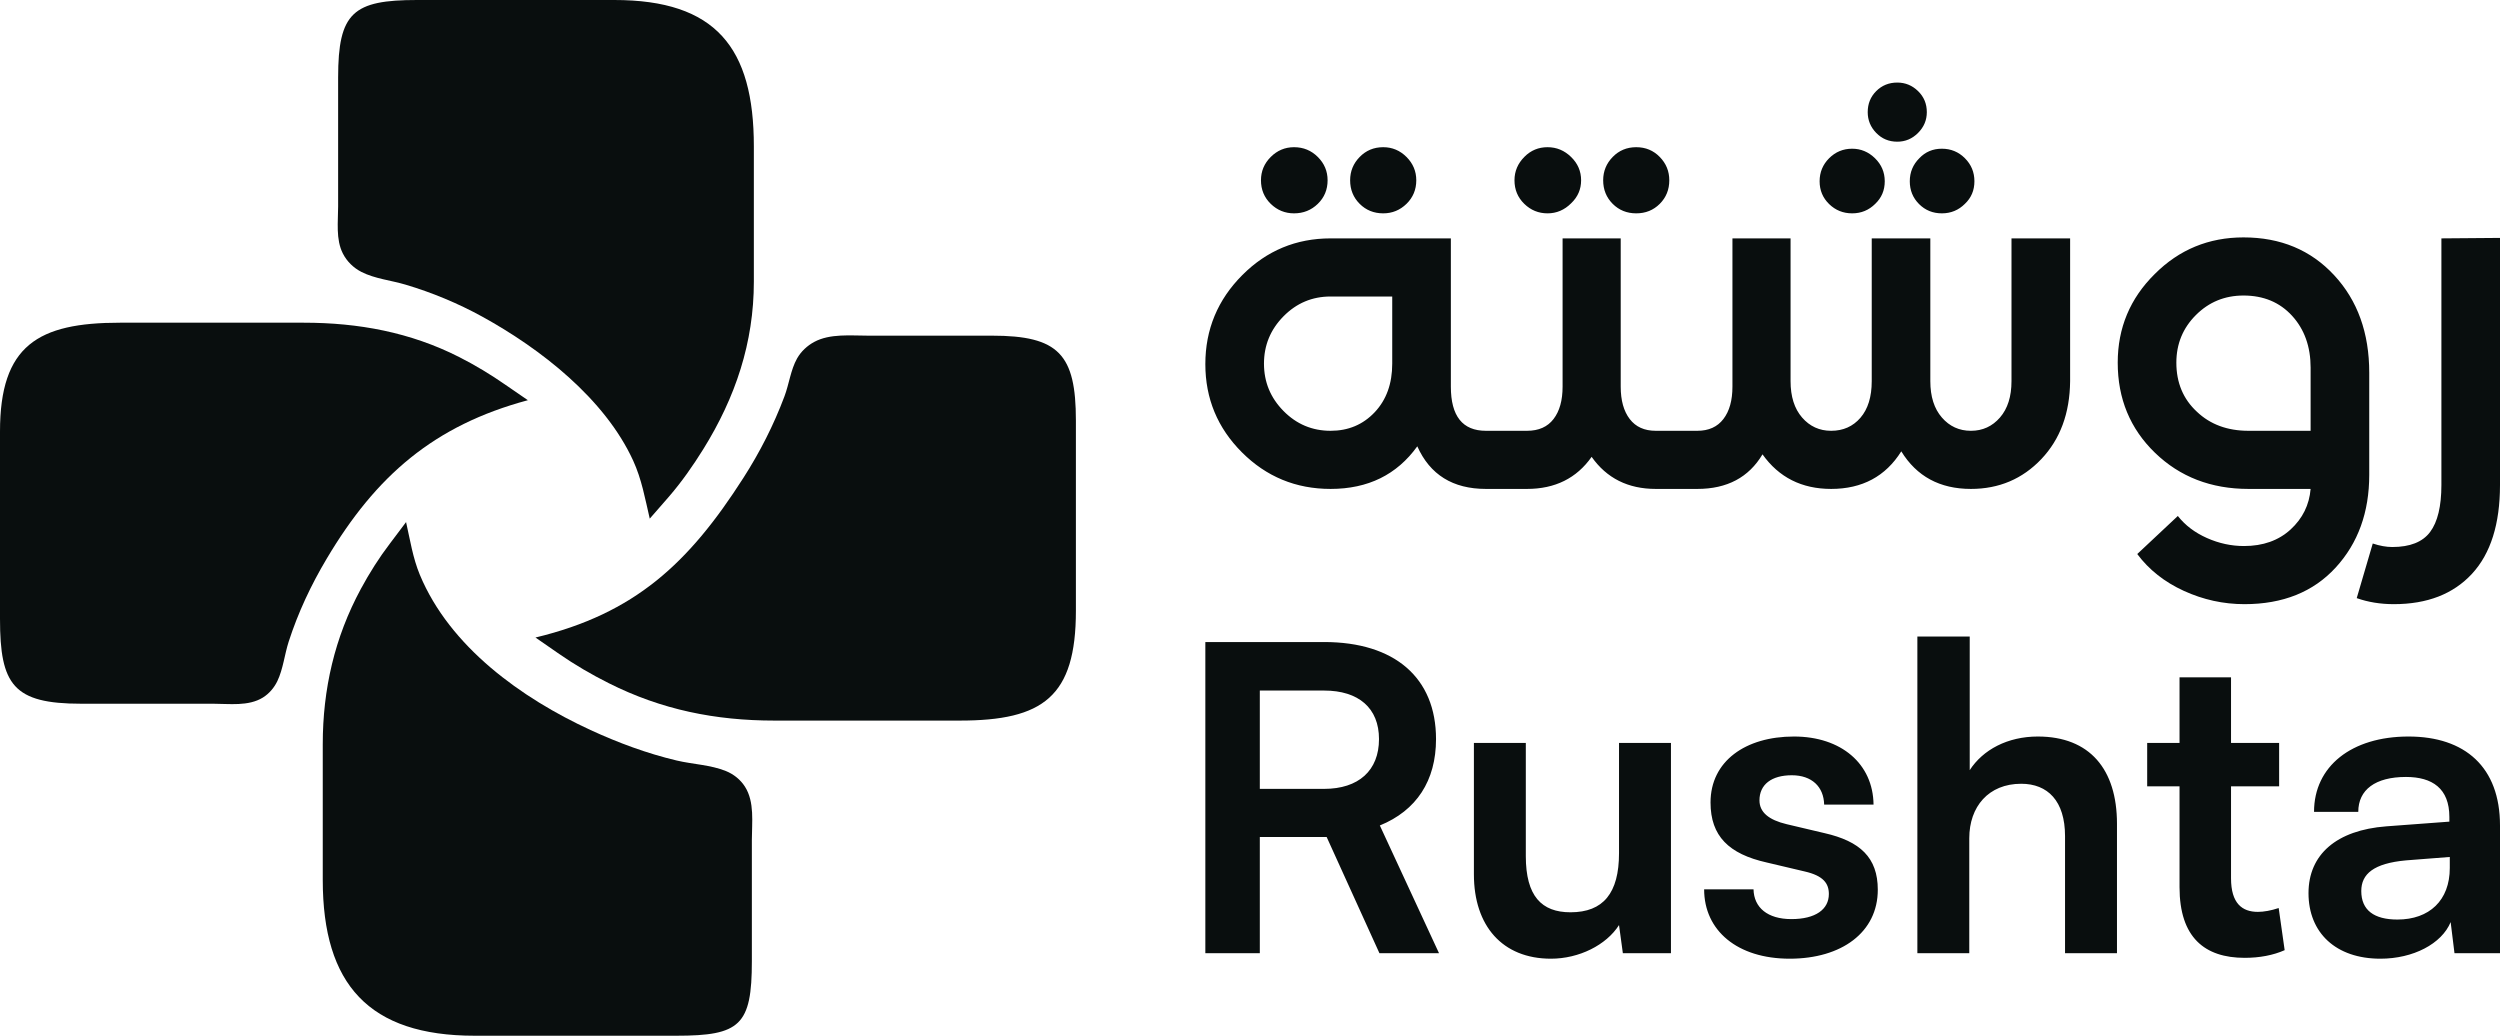
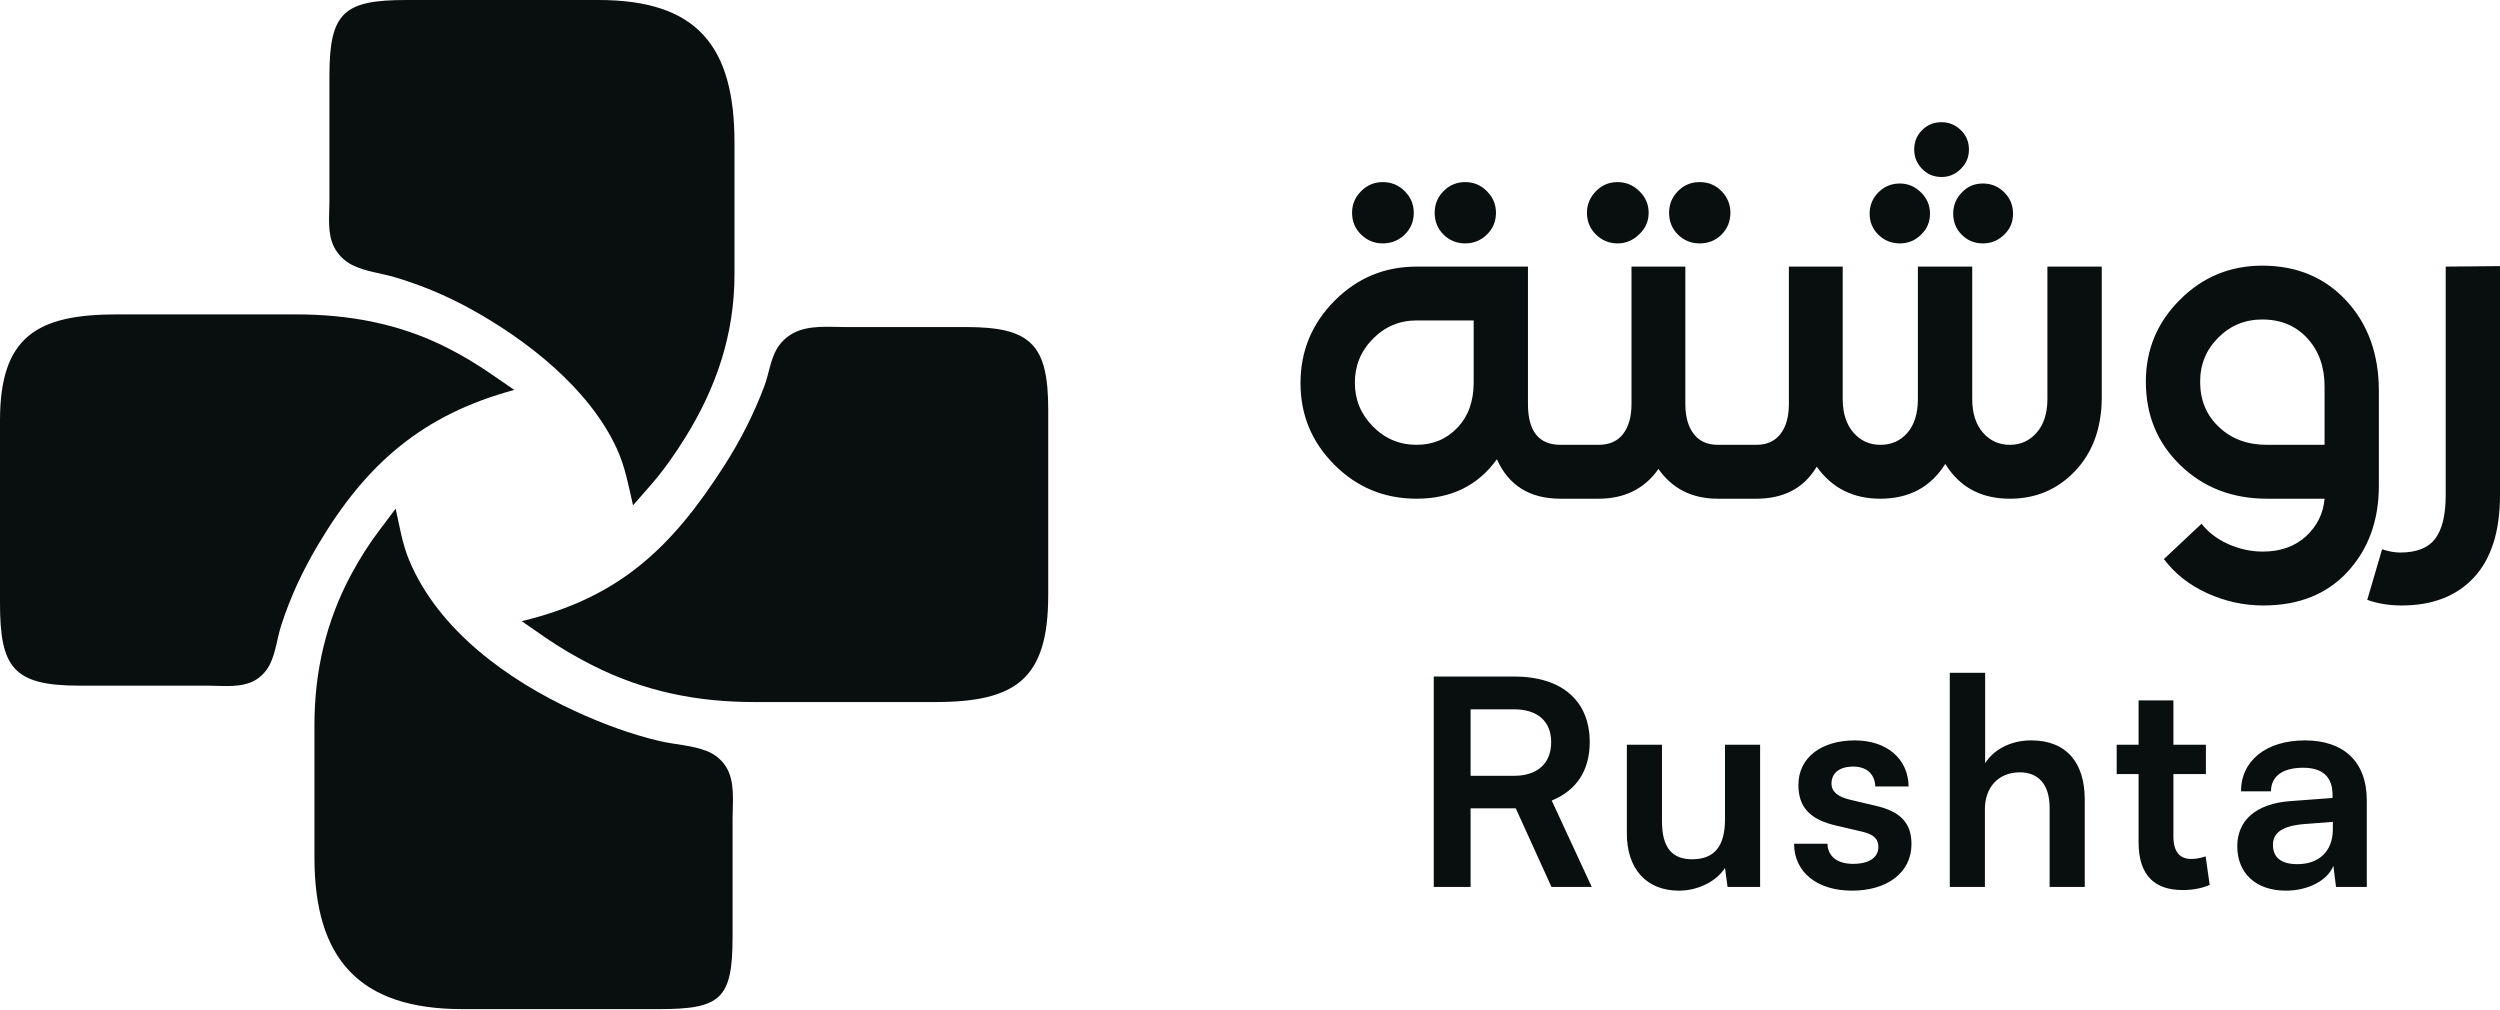
- <svg xmlns="http://www.w3.org/2000/svg" viewBox="0 0 840.88 348.37" width="840.88" height="348.37" role="img" aria-label="Rushta روشتة">
+ <svg xmlns="http://www.w3.org/2000/svg" viewBox="0 0 495.48 200" width="495.48" height="200" role="img" aria-label="Rushta روشتة">
  <g id="mark">
-     <path fill="#090E0E" d="M136.58 175.6C137.93 181.56 138.85 187.63 141.2 193.3C151.3 217.61 175.45 234.86 198.61 245.54C207.9 249.82 217.64 253.44 227.6 255.8C233 257.08 239.03 257.25 244.18 259.35C246.79 260.41 249.07 262.24 250.58 264.62C253.86 269.78 252.89 276.67 252.89 282.49L252.89 323.32C252.89 344.86 248.94 348.37 227.48 348.37L159.65 348.37C124.09 348.37 108.56 331.12 108.56 295.99L108.56 250.32C108.56 231.84 112.54 214.43 121.38 198.07C124.25 192.76 127.51 187.59 131.17 182.8C133 180.41 138.38 173.2 136.58 175.6Z" />
-     <path fill="#090E0E" d="M218.54 174.43C216.97 167.7 215.84 161.21 212.96 154.92C203.39 134.06 181.81 117.28 162.18 106.49C154.05 102.02 145.29 98.38 136.4 95.74C131.56 94.29 126.08 93.77 121.56 91.46C118.89 90.09 116.68 87.94 115.32 85.26C112.9 80.5 113.73 74.57 113.73 69.4L113.73 26.06C113.73 4.2 118.78 0 140.3 0L206.61 0C240.78 0 253.56 16.01 253.56 49.24L253.56 94.74C253.56 115.25 247.37 133.67 236.55 151.08C233.09 156.64 229.33 162.03 225.04 167C222.89 169.49 216.39 176.92 218.54 174.43Z" />
-     <path fill="#090E0E" d="M177.54 134.61C146.07 143.08 126.51 159.92 109.89 187.91C104.59 196.82 100.28 205.98 97.09 215.85C95.72 220.12 95.22 225.06 93.29 229.09C92.22 231.31 90.54 233.3 88.44 234.61C83.57 237.64 77.12 236.7 71.65 236.7L27.31 236.7C4.51 236.7 0 230.38 0 208.14L0 145.16C0 116.17 12.78 108.54 40.36 108.54L102.19 108.54C120.53 108.54 138.02 111.75 154.48 120.11C159.86 122.84 165.1 126.01 170.04 129.45C172.54 131.18 180.05 136.32 177.54 134.61Z" />
-     <path fill="#090E0E" d="M180.12 214.43C213.6 206.37 231.69 189.41 250.01 160.79C255.56 152.14 260.24 142.95 263.85 133.33C265.4 129.22 265.94 124.41 268.09 120.58C269.41 118.23 271.48 116.3 273.84 115.02C279.15 112.14 286.14 112.9 291.98 112.9L333.63 112.9C356.12 112.9 361.88 119.18 361.88 141.47L361.88 205.44C361.88 234.33 350.85 242.37 322.81 242.37L260.48 242.37C240.66 242.37 222.53 238.73 204.74 229.78C199.02 226.91 193.36 223.62 188.1 219.97C185.44 218.13 177.45 212.6 180.12 214.43Z" />
+     <path fill="#090E0E" d="M78.41 100.81C79.19 104.23 79.71 107.72 81.07 110.97C86.86 124.93 100.73 134.84 114.02 140.96C119.36 143.42 124.95 145.5 130.67 146.86C133.77 147.59 137.23 147.69 140.18 148.89C141.68 149.5 142.99 150.55 143.86 151.92C145.74 154.88 145.19 158.84 145.19 162.18L145.19 185.62C145.19 197.98 142.91 200 130.6 200L91.65 200C71.24 200 62.32 190.1 62.32 169.93L62.32 143.71C62.32 133.1 64.61 123.1 69.68 113.71C71.33 110.67 73.2 107.7 75.31 104.94C76.35 103.58 79.44 99.43 78.41 100.81Z" />
+     <path fill="#090E0E" d="M125.46 100.14C124.56 96.27 123.92 92.55 122.26 88.94C116.77 76.96 104.38 67.33 93.11 61.14C88.44 58.57 83.41 56.48 78.31 54.96C75.53 54.13 72.38 53.83 69.79 52.51C68.25 51.72 66.99 50.49 66.21 48.95C64.82 46.21 65.29 42.81 65.29 39.84L65.29 14.96C65.29 2.41 68.19 0 80.55 0L118.62 0C138.23 0 145.57 9.19 145.57 28.27L145.57 54.39C145.57 66.16 142.02 76.74 135.8 86.73C133.82 89.93 131.66 93.02 129.2 95.87C127.96 97.3 124.23 101.57 125.46 100.14Z" />
+     <path fill="#090E0E" d="M101.93 77.28C83.86 82.15 72.63 91.81 63.09 107.88C60.04 113 57.57 118.25 55.74 123.92C54.95 126.37 54.67 129.21 53.56 131.52C52.95 132.8 51.98 133.94 50.78 134.69C47.98 136.43 44.28 135.89 41.13 135.89L15.68 135.89C2.59 135.89 0 132.26 0 119.5L0 83.34C0 66.69 7.34 62.31 23.17 62.31L58.67 62.31C69.19 62.31 79.24 64.15 88.69 68.96C91.77 70.52 94.78 72.34 97.62 74.32C99.05 75.31 103.37 78.26 101.93 77.28Z" />
+     <path fill="#090E0E" d="M103.41 123.11C122.63 118.48 133.01 108.74 143.53 92.31C146.72 87.34 149.4 82.07 151.48 76.54C152.37 74.18 152.67 71.42 153.91 69.23C154.67 67.88 155.85 66.77 157.21 66.03C160.26 64.38 164.27 64.82 167.63 64.82L191.54 64.82C204.45 64.82 207.75 68.42 207.75 81.22L207.75 117.94C207.75 134.53 201.42 139.14 185.33 139.14L149.54 139.14C138.17 139.14 127.76 137.06 117.54 131.92C114.26 130.27 111.01 128.38 107.99 126.29C106.46 125.23 101.87 122.06 103.41 123.11Z" />
  </g>
  <g id="arabic" aria-label="روشتة">
-     <path id="arabic-letters" fill="#090E0E" d="M417.89 92.49C426.09 84.28 435.98 80.18 447.55 80.18L488 80.18L488 130.07C488 139.95 491.93 144.9 499.79 144.9L504.85 144.9L504.85 164.45L499.79 164.45C488.67 164.45 480.98 159.67 476.71 150.12C469.85 159.67 460.13 164.45 447.55 164.45C435.87 164.45 425.92 160.34 417.72 152.14C409.52 143.94 405.42 134.06 405.42 122.48C405.42 110.8 409.58 100.8 417.89 92.49ZM425.14 122.31C425.14 128.49 427.33 133.8 431.71 138.24C436.09 142.68 441.37 144.9 447.55 144.9C453.51 144.9 458.45 142.82 462.38 138.66C466.31 134.5 468.28 129.06 468.28 122.31L468.28 99.73L447.55 99.73C441.37 99.73 436.09 101.95 431.71 106.39C427.33 110.83 425.14 116.14 425.14 122.31ZM501.48 144.9L513.61 144.9C517.54 144.9 520.52 143.58 522.54 140.94C524.57 138.3 525.58 134.67 525.58 130.07L525.58 80.18L545.13 80.18L545.13 130.07C545.13 134.67 546.14 138.3 548.16 140.94C550.18 143.58 553.1 144.9 556.92 144.9L569.22 144.9L569.22 164.45L556.92 164.45C547.6 164.45 540.41 160.85 535.35 153.66C530.3 160.85 523.05 164.45 513.61 164.45L501.48 164.45ZM570.91 144.9C574.73 144.9 577.65 143.58 579.67 140.94C581.7 138.3 582.71 134.67 582.71 130.07L582.71 80.18L602.26 80.18L602.26 128.21C602.26 133.38 603.55 137.45 606.13 140.43C608.72 143.41 611.97 144.9 615.91 144.9C619.95 144.9 623.24 143.44 625.76 140.52C628.29 137.59 629.56 133.49 629.56 128.21L629.56 80.18L649.27 80.18L649.27 128.21C649.27 133.38 650.56 137.45 653.15 140.43C655.73 143.41 658.99 144.9 662.92 144.9C666.86 144.9 670.11 143.41 672.7 140.43C675.28 137.45 676.57 133.38 676.57 128.21L676.57 80.18L696.29 80.18L696.29 128.21C696.18 139 692.95 147.73 686.6 154.42C680.25 161.1 672.36 164.45 662.92 164.45C652.47 164.45 644.67 160.23 639.5 151.81C634.22 160.23 626.35 164.45 615.91 164.45C606.02 164.45 598.32 160.57 592.82 152.82C588.21 160.57 580.91 164.45 570.91 164.45L565.85 164.45L565.85 144.9ZM724.77 92.15C732.97 83.95 742.91 79.85 754.6 79.85C767.07 79.85 777.24 84.09 785.1 92.57C792.97 101.05 796.9 111.98 796.9 125.35L796.9 159.73C796.9 172.31 793.13 182.7 785.61 190.9C778.08 199.1 767.86 203.21 754.94 203.21C747.86 203.21 741.06 201.72 734.54 198.74C728.03 195.76 722.8 191.63 718.87 186.35L732.52 173.55C734.99 176.69 738.25 179.16 742.3 180.96C746.34 182.76 750.5 183.66 754.77 183.66C761.17 183.66 766.4 181.8 770.44 178.1C774.48 174.39 776.73 169.84 777.18 164.45L756.28 164.45C743.7 164.45 733.22 160.4 724.85 152.31C716.48 144.22 712.3 134.11 712.3 121.98C712.3 110.29 716.46 100.35 724.77 92.15ZM738.93 138.49C743.42 142.76 749.21 144.9 756.28 144.9L777.18 144.9L777.18 123.66C777.18 116.58 775.1 110.77 770.95 106.22C766.79 101.67 761.34 99.4 754.6 99.4C748.31 99.4 742.97 101.59 738.59 105.97C734.21 110.35 732.02 115.69 732.02 121.98C732.02 128.72 734.32 134.22 738.93 138.49ZM798.08 182.81C800.44 183.6 802.63 183.99 804.65 183.99C810.6 183.99 814.85 182.31 817.37 178.94C819.9 175.57 821.17 170.29 821.17 163.1L821.17 80.18L840.88 80.02L840.88 163.1C840.88 176.24 837.74 186.21 831.45 193.01C825.15 199.81 816.39 203.21 805.16 203.21C800.66 203.21 796.5 202.53 792.69 201.18Z" />
-     <path id="arabic-dots" fill="#090E0E" d="M424.13 60.64C424.13 57.6 425.22 54.99 427.41 52.8C429.6 50.61 432.22 49.51 435.25 49.51C438.4 49.51 441.06 50.61 443.25 52.8C445.45 54.99 446.54 57.6 446.54 60.64C446.54 63.78 445.45 66.42 443.25 68.56C441.06 70.69 438.4 71.76 435.25 71.76C432.22 71.76 429.6 70.69 427.41 68.56C425.22 66.42 424.13 63.78 424.13 60.64ZM454.12 60.64C454.12 57.6 455.19 54.99 457.33 52.8C459.46 50.61 462.1 49.51 465.25 49.51C468.28 49.51 470.89 50.61 473.08 52.8C475.27 54.99 476.37 57.6 476.37 60.64C476.37 63.78 475.27 66.42 473.08 68.56C470.89 70.69 468.28 71.76 465.25 71.76C462.1 71.76 459.46 70.69 457.33 68.56C455.19 66.42 454.12 63.78 454.12 60.64ZM539.23 60.64C539.23 57.6 540.3 54.99 542.43 52.8C544.56 50.61 547.2 49.51 550.35 49.51C553.5 49.51 556.14 50.61 558.27 52.8C560.41 54.99 561.47 57.6 561.47 60.64C561.47 63.78 560.41 66.42 558.27 68.56C556.14 70.69 553.5 71.76 550.35 71.76C547.2 71.76 544.56 70.69 542.43 68.56C540.3 66.42 539.23 63.78 539.23 60.64ZM512.77 52.72C514.9 50.58 517.49 49.51 520.52 49.51C523.56 49.51 526.2 50.61 528.44 52.8C530.69 54.99 531.81 57.6 531.81 60.64C531.81 63.67 530.69 66.25 528.44 68.39C526.2 70.63 523.56 71.76 520.52 71.76C517.49 71.76 514.88 70.69 512.69 68.56C510.49 66.42 509.4 63.78 509.4 60.64C509.4 57.6 510.52 54.96 512.77 52.72ZM615.23 53.22C617.37 51.09 619.95 50.02 622.98 50.02C625.9 50.02 628.46 51.09 630.65 53.22C632.84 55.36 633.94 57.94 633.94 60.97C633.94 64.01 632.87 66.53 630.74 68.56C628.6 70.69 626.02 71.76 622.98 71.76C619.95 71.76 617.37 70.72 615.23 68.64C613.1 66.56 612.03 64.01 612.03 60.97C612.03 57.94 613.1 55.36 615.23 53.22ZM645.57 53.22C647.59 51.09 650.12 50.02 653.15 50.02C656.18 50.02 658.77 51.09 660.9 53.22C663.04 55.36 664.1 57.94 664.1 60.97C664.1 64.01 663.04 66.53 660.9 68.56C658.77 70.69 656.18 71.76 653.15 71.76C650.12 71.76 647.56 70.72 645.48 68.64C643.4 66.56 642.36 64.01 642.36 60.97C642.36 57.94 643.43 55.36 645.57 53.22ZM631.07 30.64C632.98 28.73 635.34 27.77 638.15 27.77C640.85 27.77 643.18 28.73 645.14 30.64C647.11 32.55 648.09 34.91 648.09 37.72C648.09 40.41 647.11 42.74 645.14 44.71C643.18 46.68 640.85 47.66 638.15 47.66C635.34 47.66 632.98 46.68 631.07 44.71C629.16 42.74 628.21 40.41 628.21 37.72C628.21 34.91 629.16 32.55 631.07 30.64Z" />
+     <path id="arabic-letters" fill="#090E0E" d="M264.56 59.55C269.04 55.07 274.44 52.84 280.75 52.84L302.83 52.84L302.83 80.07C302.83 85.47 304.98 88.16 309.27 88.16L312.03 88.16L312.03 98.84L309.27 98.84C303.2 98.84 299 96.23 296.67 91.02C292.93 96.23 287.62 98.84 280.75 98.84C274.38 98.84 268.95 96.6 264.47 92.12C259.99 87.64 257.75 82.25 257.75 75.93C257.75 69.55 260.02 64.09 264.56 59.55ZM268.52 75.84C268.52 79.21 269.71 82.11 272.11 84.53C274.5 86.95 277.38 88.16 280.75 88.16C284 88.16 286.7 87.03 288.85 84.76C291 82.49 292.07 79.52 292.07 75.84L292.07 63.51L280.75 63.51C277.38 63.51 274.5 64.72 272.11 67.14C269.71 69.56 268.52 72.46 268.52 75.84ZM310.19 88.16L316.82 88.16C318.96 88.16 320.59 87.44 321.69 86C322.8 84.56 323.35 82.58 323.35 80.07L323.35 52.84L334.02 52.84L334.02 80.07C334.02 82.58 334.57 84.56 335.68 86C336.78 87.44 338.38 88.16 340.46 88.16L347.18 88.16L347.18 98.84L340.46 98.84C335.37 98.84 331.45 96.87 328.69 92.95C325.93 96.87 321.97 98.84 316.82 98.84L310.19 98.84ZM348.1 88.16C350.18 88.16 351.78 87.44 352.88 86C353.99 84.56 354.54 82.58 354.54 80.07L354.54 52.84L365.21 52.84L365.21 79.06C365.21 81.88 365.92 84.1 367.33 85.73C368.74 87.35 370.52 88.16 372.66 88.16C374.87 88.16 376.66 87.37 378.04 85.77C379.42 84.18 380.11 81.94 380.11 79.06L380.11 52.84L390.88 52.84L390.88 79.06C390.88 81.88 391.58 84.1 392.99 85.73C394.4 87.35 396.18 88.16 398.33 88.16C400.48 88.16 402.26 87.35 403.67 85.73C405.08 84.1 405.78 81.88 405.78 79.06L405.78 52.84L416.55 52.84L416.55 79.06C416.48 84.94 414.72 89.71 411.26 93.36C407.79 97.01 403.48 98.84 398.33 98.84C392.63 98.84 388.36 96.54 385.54 91.94C382.66 96.54 378.37 98.84 372.66 98.84C367.26 98.84 363.06 96.72 360.06 92.49C357.54 96.72 353.56 98.84 348.1 98.84L345.34 98.84L345.34 88.16ZM432.09 59.37C436.57 54.89 442 52.65 448.38 52.65C455.19 52.65 460.74 54.97 465.03 59.6C469.32 64.23 471.47 70.19 471.47 77.49L471.47 96.26C471.47 103.13 469.42 108.8 465.31 113.28C461.2 117.76 455.62 120 448.56 120C444.7 120 440.99 119.18 437.43 117.56C433.87 115.93 431.02 113.68 428.87 110.8L436.33 103.8C437.68 105.52 439.45 106.87 441.66 107.85C443.87 108.83 446.14 109.32 448.47 109.32C451.97 109.32 454.82 108.31 457.03 106.29C459.23 104.26 460.46 101.78 460.71 98.84L449.3 98.84C442.43 98.84 436.71 96.63 432.14 92.21C427.57 87.8 425.29 82.28 425.29 75.65C425.29 69.27 427.56 63.85 432.09 59.37ZM439.82 84.67C442.28 87 445.43 88.16 449.3 88.16L460.71 88.16L460.71 76.57C460.71 72.71 459.57 69.53 457.3 67.05C455.03 64.57 452.06 63.32 448.38 63.32C444.94 63.32 442.03 64.52 439.64 66.91C437.25 69.3 436.05 72.22 436.05 75.65C436.05 79.33 437.31 82.34 439.82 84.67ZM472.11 108.86C473.4 109.29 474.6 109.51 475.7 109.51C478.95 109.51 481.27 108.59 482.65 106.75C484.03 104.91 484.72 102.03 484.72 98.1L484.72 52.84L495.48 52.74L495.48 98.1C495.48 105.28 493.76 110.72 490.33 114.43C486.9 118.14 482.11 120 475.98 120C473.52 120 471.26 119.63 469.17 118.89Z" />
+     <path id="arabic-dots" fill="#090E0E" d="M267.97 42.16C267.97 40.51 268.56 39.08 269.76 37.89C270.96 36.69 272.38 36.09 274.04 36.09C275.76 36.09 277.21 36.69 278.41 37.89C279.6 39.08 280.2 40.51 280.2 42.16C280.2 43.88 279.6 45.32 278.41 46.49C277.21 47.65 275.76 48.24 274.04 48.24C272.38 48.24 270.96 47.65 269.76 46.49C268.56 45.32 267.97 43.88 267.97 42.16ZM284.34 42.16C284.34 40.51 284.92 39.08 286.09 37.89C287.26 36.69 288.7 36.09 290.41 36.09C292.07 36.09 293.5 36.69 294.69 37.89C295.89 39.08 296.49 40.51 296.49 42.16C296.49 43.88 295.89 45.32 294.69 46.49C293.5 47.65 292.07 48.24 290.41 48.24C288.7 48.24 287.26 47.65 286.09 46.49C284.92 45.32 284.34 43.88 284.34 42.16ZM330.8 42.16C330.8 40.51 331.38 39.08 332.55 37.89C333.72 36.69 335.16 36.09 336.87 36.09C338.59 36.09 340.03 36.69 341.2 37.89C342.36 39.08 342.95 40.51 342.95 42.16C342.95 43.88 342.36 45.32 341.2 46.49C340.03 47.65 338.59 48.24 336.87 48.24C335.16 48.24 333.72 47.65 332.55 46.49C331.38 45.32 330.8 43.88 330.8 42.16ZM316.36 37.84C317.52 36.67 318.93 36.09 320.59 36.09C322.25 36.09 323.69 36.69 324.91 37.89C326.14 39.08 326.75 40.51 326.75 42.16C326.75 43.82 326.14 45.23 324.91 46.4C323.69 47.62 322.25 48.24 320.59 48.24C318.93 48.24 317.51 47.65 316.31 46.49C315.12 45.32 314.52 43.88 314.52 42.16C314.52 40.51 315.13 39.07 316.36 37.84ZM372.29 38.12C373.46 36.95 374.87 36.37 376.53 36.37C378.12 36.37 379.52 36.95 380.71 38.12C381.91 39.28 382.51 40.69 382.51 42.35C382.51 44 381.92 45.38 380.76 46.49C379.59 47.65 378.18 48.24 376.53 48.24C374.87 48.24 373.46 47.67 372.29 46.53C371.13 45.4 370.55 44 370.55 42.35C370.55 40.69 371.13 39.28 372.29 38.12ZM388.85 38.12C389.96 36.95 391.34 36.37 392.99 36.37C394.65 36.37 396.06 36.95 397.23 38.12C398.39 39.28 398.97 40.69 398.97 42.35C398.97 44 398.39 45.38 397.23 46.49C396.06 47.65 394.65 48.24 392.99 48.24C391.34 48.24 389.94 47.67 388.81 46.53C387.67 45.4 387.11 44 387.11 42.35C387.11 40.69 387.69 39.28 388.85 38.12ZM380.94 25.79C381.98 24.75 383.27 24.22 384.81 24.22C386.28 24.22 387.55 24.75 388.62 25.79C389.7 26.83 390.23 28.12 390.23 29.65C390.23 31.12 389.7 32.4 388.62 33.47C387.55 34.54 386.28 35.08 384.81 35.08C383.27 35.08 381.98 34.54 380.94 33.47C379.9 32.4 379.38 31.12 379.38 29.65C379.38 28.12 379.9 26.83 380.94 25.79Z" />
  </g>
-   <path id="english" aria-label="Rushta" fill="#090E0E" d="M423.74 320.6L423.74 281.52L446.22 281.52L463.97 320.6L484.01 320.6L464.11 277.65C476.42 272.64 483.01 262.62 483.01 248.59C483.01 227.98 469.12 215.95 445.36 215.95L405.42 215.95L405.42 320.6ZM423.74 232.27L445.36 232.27C456.96 232.27 463.83 238.14 463.83 248.59C463.83 259.18 456.96 265.34 445.36 265.34L423.74 265.34ZM544.56 249.88L544.56 286.96C544.56 300.41 539.27 306.85 528.24 306.85C518.51 306.85 513.21 301.41 513.21 287.96L513.21 249.88L495.75 249.88L495.75 294.11C495.75 311.43 505.34 322.46 521.66 322.46C531.11 322.46 540.27 317.88 544.56 311.15L545.85 320.6L562.03 320.6L562.03 249.88ZM573.19 299.12C573.19 313.01 584.36 322.46 601.97 322.46C619.43 322.46 631.6 313.58 631.6 299.27C631.6 288.39 625.59 282.95 613.7 280.23L600.96 277.22C594.95 275.79 591.8 273.21 591.8 269.2C591.8 263.91 595.81 260.76 602.68 260.76C609.41 260.76 613.42 264.62 613.56 270.64L630.17 270.64C630.02 256.89 619.29 247.73 603.4 247.73C587.08 247.73 575.34 256.03 575.34 269.92C575.34 281.23 581.5 287.24 594.24 290.1L606.98 293.11C613.27 294.54 615.14 297.12 615.14 300.7C615.14 305.85 610.7 309.14 602.54 309.14C594.52 309.14 589.94 305.28 589.8 299.12ZM662.37 320.6L662.37 281.94C662.37 271.35 668.82 263.62 679.84 263.62C688.71 263.62 694.58 269.35 694.58 281.23L694.58 320.6L712.05 320.6L712.05 277.08C712.05 258.75 702.89 247.73 685.42 247.73C675.26 247.73 666.96 252.17 662.52 259.04L662.52 214.09L644.91 214.09L644.91 320.6ZM766.44 305.42C763.87 306.28 761.43 306.71 759.43 306.71C754.13 306.71 750.41 303.85 750.41 295.4L750.41 264.48L766.59 264.48L766.59 249.88L750.41 249.88L750.41 227.83L733.09 227.83L733.09 249.88L722.21 249.88L722.21 264.48L733.09 264.48L733.09 298.41C733.09 315.3 741.54 322.17 754.99 322.17C760 322.17 764.58 321.31 768.45 319.59ZM800.66 322.46C811.68 322.46 821.27 317.45 824.28 310.15L825.57 320.6L840.88 320.6L840.88 277.65C840.88 258.04 829.14 247.73 810.11 247.73C790.92 247.73 778.33 257.75 778.33 273.07L793.21 273.07C793.21 265.63 798.94 261.33 809.25 261.33C818.12 261.33 823.85 265.2 823.85 274.79L823.85 276.36L802.66 277.94C785.91 279.22 776.47 287.38 776.47 300.41C776.47 313.72 785.63 322.46 800.66 322.46ZM806.38 309.29C798.51 309.29 794.22 306.14 794.22 299.7C794.22 293.97 798.37 290.39 809.25 289.39L823.99 288.24L823.99 291.97C823.99 302.84 817.12 309.29 806.38 309.29Z" />
+   <path id="english" aria-label="Rushta" fill="#090E0E" d="M291.46 175.78L291.46 160.2L300.41 160.2L307.49 175.78L315.47 175.78L307.54 158.66C312.45 156.67 315.07 152.68 315.07 147.09C315.07 138.87 309.54 134.08 300.07 134.08L284.16 134.08L284.16 175.78ZM291.46 140.58L300.07 140.58C304.69 140.58 307.43 142.92 307.43 147.09C307.43 151.31 304.69 153.76 300.07 153.76L291.46 153.76ZM341.88 147.6L341.88 162.37C341.88 167.73 339.77 170.3 335.38 170.3C331.5 170.3 329.39 168.13 329.39 162.77L329.39 147.6L322.43 147.6L322.43 165.22C322.43 172.13 326.25 176.52 332.75 176.52C336.52 176.52 340.17 174.69 341.88 172.01L342.39 175.78L348.84 175.78L348.84 147.6ZM355.57 167.22C355.57 172.75 360.02 176.52 367.04 176.52C373.99 176.52 378.84 172.98 378.84 167.28C378.84 162.94 376.45 160.77 371.71 159.69L366.64 158.49C364.24 157.92 362.99 156.9 362.99 155.3C362.99 153.19 364.58 151.93 367.32 151.93C370 151.93 371.6 153.47 371.66 155.87L378.27 155.87C378.21 150.39 373.94 146.74 367.61 146.74C361.1 146.74 356.43 150.05 356.43 155.58C356.43 160.09 358.88 162.49 363.95 163.63L369.03 164.82C371.54 165.39 372.28 166.42 372.28 167.85C372.28 169.9 370.51 171.21 367.26 171.21C364.07 171.21 362.24 169.67 362.19 167.22ZM393.39 175.78L393.39 160.38C393.39 156.15 395.95 153.07 400.35 153.07C403.88 153.07 406.22 155.36 406.22 160.09L406.22 175.78L413.18 175.78L413.18 158.44C413.18 151.13 409.53 146.74 402.57 146.74C398.52 146.74 395.21 148.51 393.44 151.25L393.44 133.34L386.43 133.34L386.43 175.78ZM437.14 169.73C436.11 170.07 435.14 170.24 434.34 170.24C432.23 170.24 430.75 169.1 430.75 165.74L430.75 153.42L437.19 153.42L437.19 147.6L430.75 147.6L430.75 138.81L423.85 138.81L423.85 147.6L419.51 147.6L419.51 153.42L423.85 153.42L423.85 166.94C423.85 173.67 427.21 176.4 432.57 176.4C434.57 176.4 436.4 176.06 437.94 175.38ZM453.05 176.52C457.44 176.52 461.27 174.52 462.46 171.61L462.98 175.78L469.08 175.78L469.08 158.66C469.08 150.85 464.4 146.74 456.82 146.74C449.17 146.74 444.15 150.74 444.15 156.84L450.09 156.84C450.09 153.87 452.37 152.16 456.47 152.16C460.01 152.16 462.29 153.7 462.29 157.52L462.29 158.15L453.85 158.78C447.18 159.29 443.41 162.54 443.41 167.73C443.41 173.04 447.06 176.52 453.05 176.52ZM455.33 171.27C452.2 171.27 450.48 170.02 450.48 167.45C450.48 165.17 452.14 163.74 456.47 163.34L462.35 162.89L462.35 164.37C462.35 168.7 459.61 171.27 455.33 171.27Z" />
</svg>
